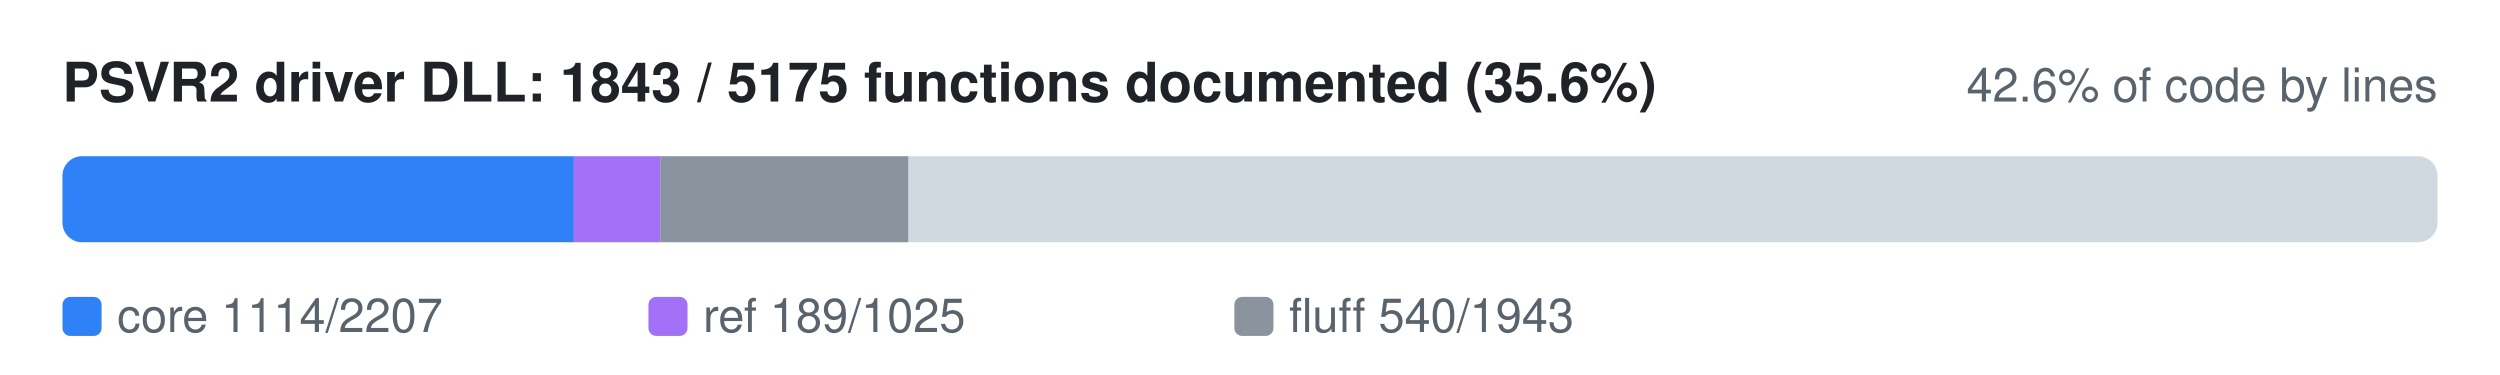
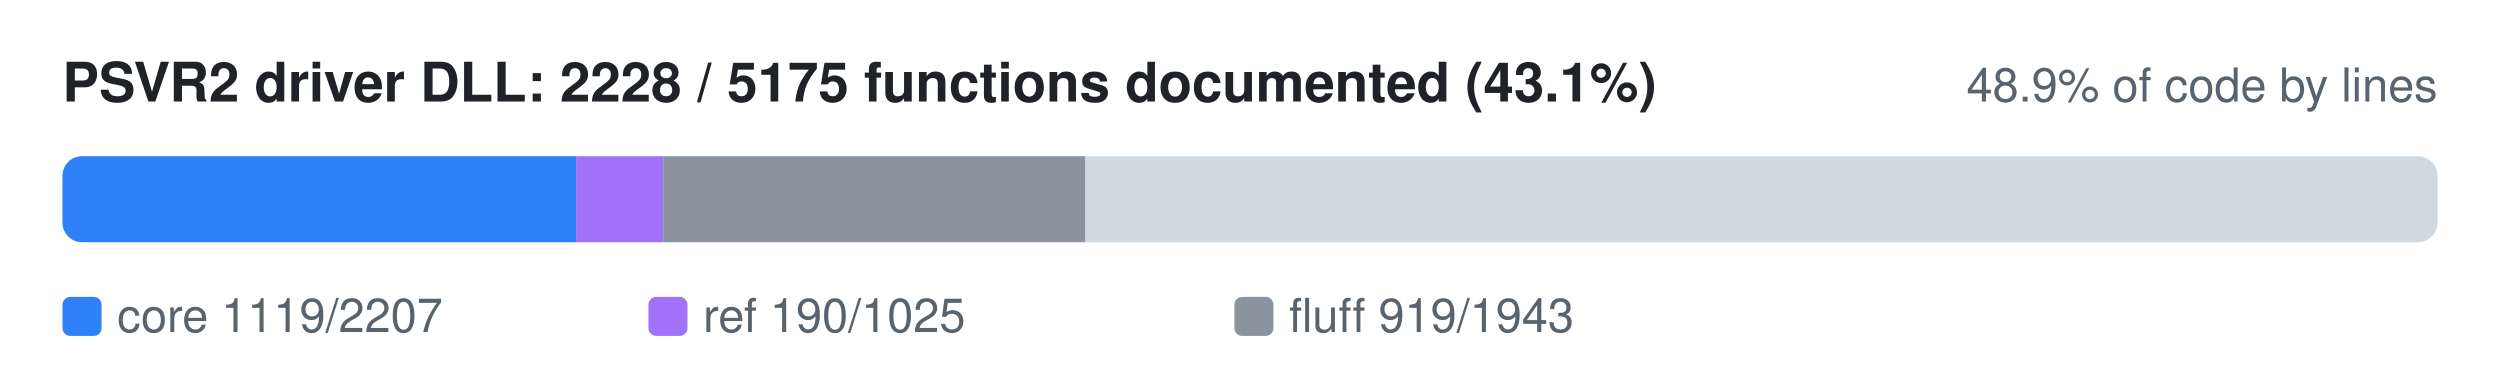
- <svg xmlns="http://www.w3.org/2000/svg" width="640" height="96" viewBox="0 0 640 96" role="img" aria-label="PSVR2 DLL: 1843 of 5175 functions documented">
+ <svg xmlns="http://www.w3.org/2000/svg" width="640" height="96" viewBox="0 0 640 96" role="img" aria-label="PSVR2 DLL: 2228 of 5175 functions documented">
  <style>
text{font:600 14px -apple-system,Segoe UI,Helvetica,Arial,sans-serif;fill:#1f2328}
.s{font-weight:400;font-size:12px;fill:#59636e}
.track{fill:#d1d9e0}
@media (prefers-color-scheme:dark){text{fill:#f0f6fc}.s{fill:#9198a1}.track{fill:#3d444d}}
</style>
-   <text x="16" y="26">PSVR2 driver DLL: 1843 / 5175 functions documented (35.6%)</text>
-   <text x="624" y="26" text-anchor="end" class="s">42.6% of code by lines</text>
+   <text x="16" y="26">PSVR2 driver DLL: 2228 / 5175 functions documented (43.1%)</text>
+   <text x="624" y="26" text-anchor="end" class="s">48.9% of code by lines</text>
  <rect class="track" x="16" y="40" width="608" height="22" rx="5" />
  <clipPath id="c">
    <rect x="16" y="40" width="608" height="22" rx="5" />
  </clipPath>
  <g clip-path="url(#c)">
-     <rect x="16.0" y="40" width="130.9" height="22" fill="#2f81f7" />
-     <rect x="146.9" y="40" width="22.2" height="22" fill="#a371f7" />
-     <rect x="169.1" y="40" width="63.4" height="22" fill="#8b949e" />
+     <rect x="16.0" y="40" width="131.5" height="22" fill="#2f81f7" />
+     <rect x="147.5" y="40" width="22.3" height="22" fill="#a371f7" />
+     <rect x="169.8" y="40" width="108.0" height="22" fill="#8b949e" />
  </g>
  <rect x="16" y="76" width="10" height="10" rx="2" fill="#2f81f7" />
-   <text x="30" y="85" class="s">core 1114/2207</text>
+   <text x="30" y="85" class="s">core 1119/2207</text>
  <rect x="166" y="76" width="10" height="10" rx="2" fill="#a371f7" />
-   <text x="180" y="85" class="s">ref 189/1025</text>
+   <text x="180" y="85" class="s">ref 190/1025</text>
  <rect x="316" y="76" width="10" height="10" rx="2" fill="#8b949e" />
-   <text x="330" y="85" class="s">fluff 540/1943</text>
+   <text x="330" y="85" class="s">fluff 919/1943</text>
</svg>
